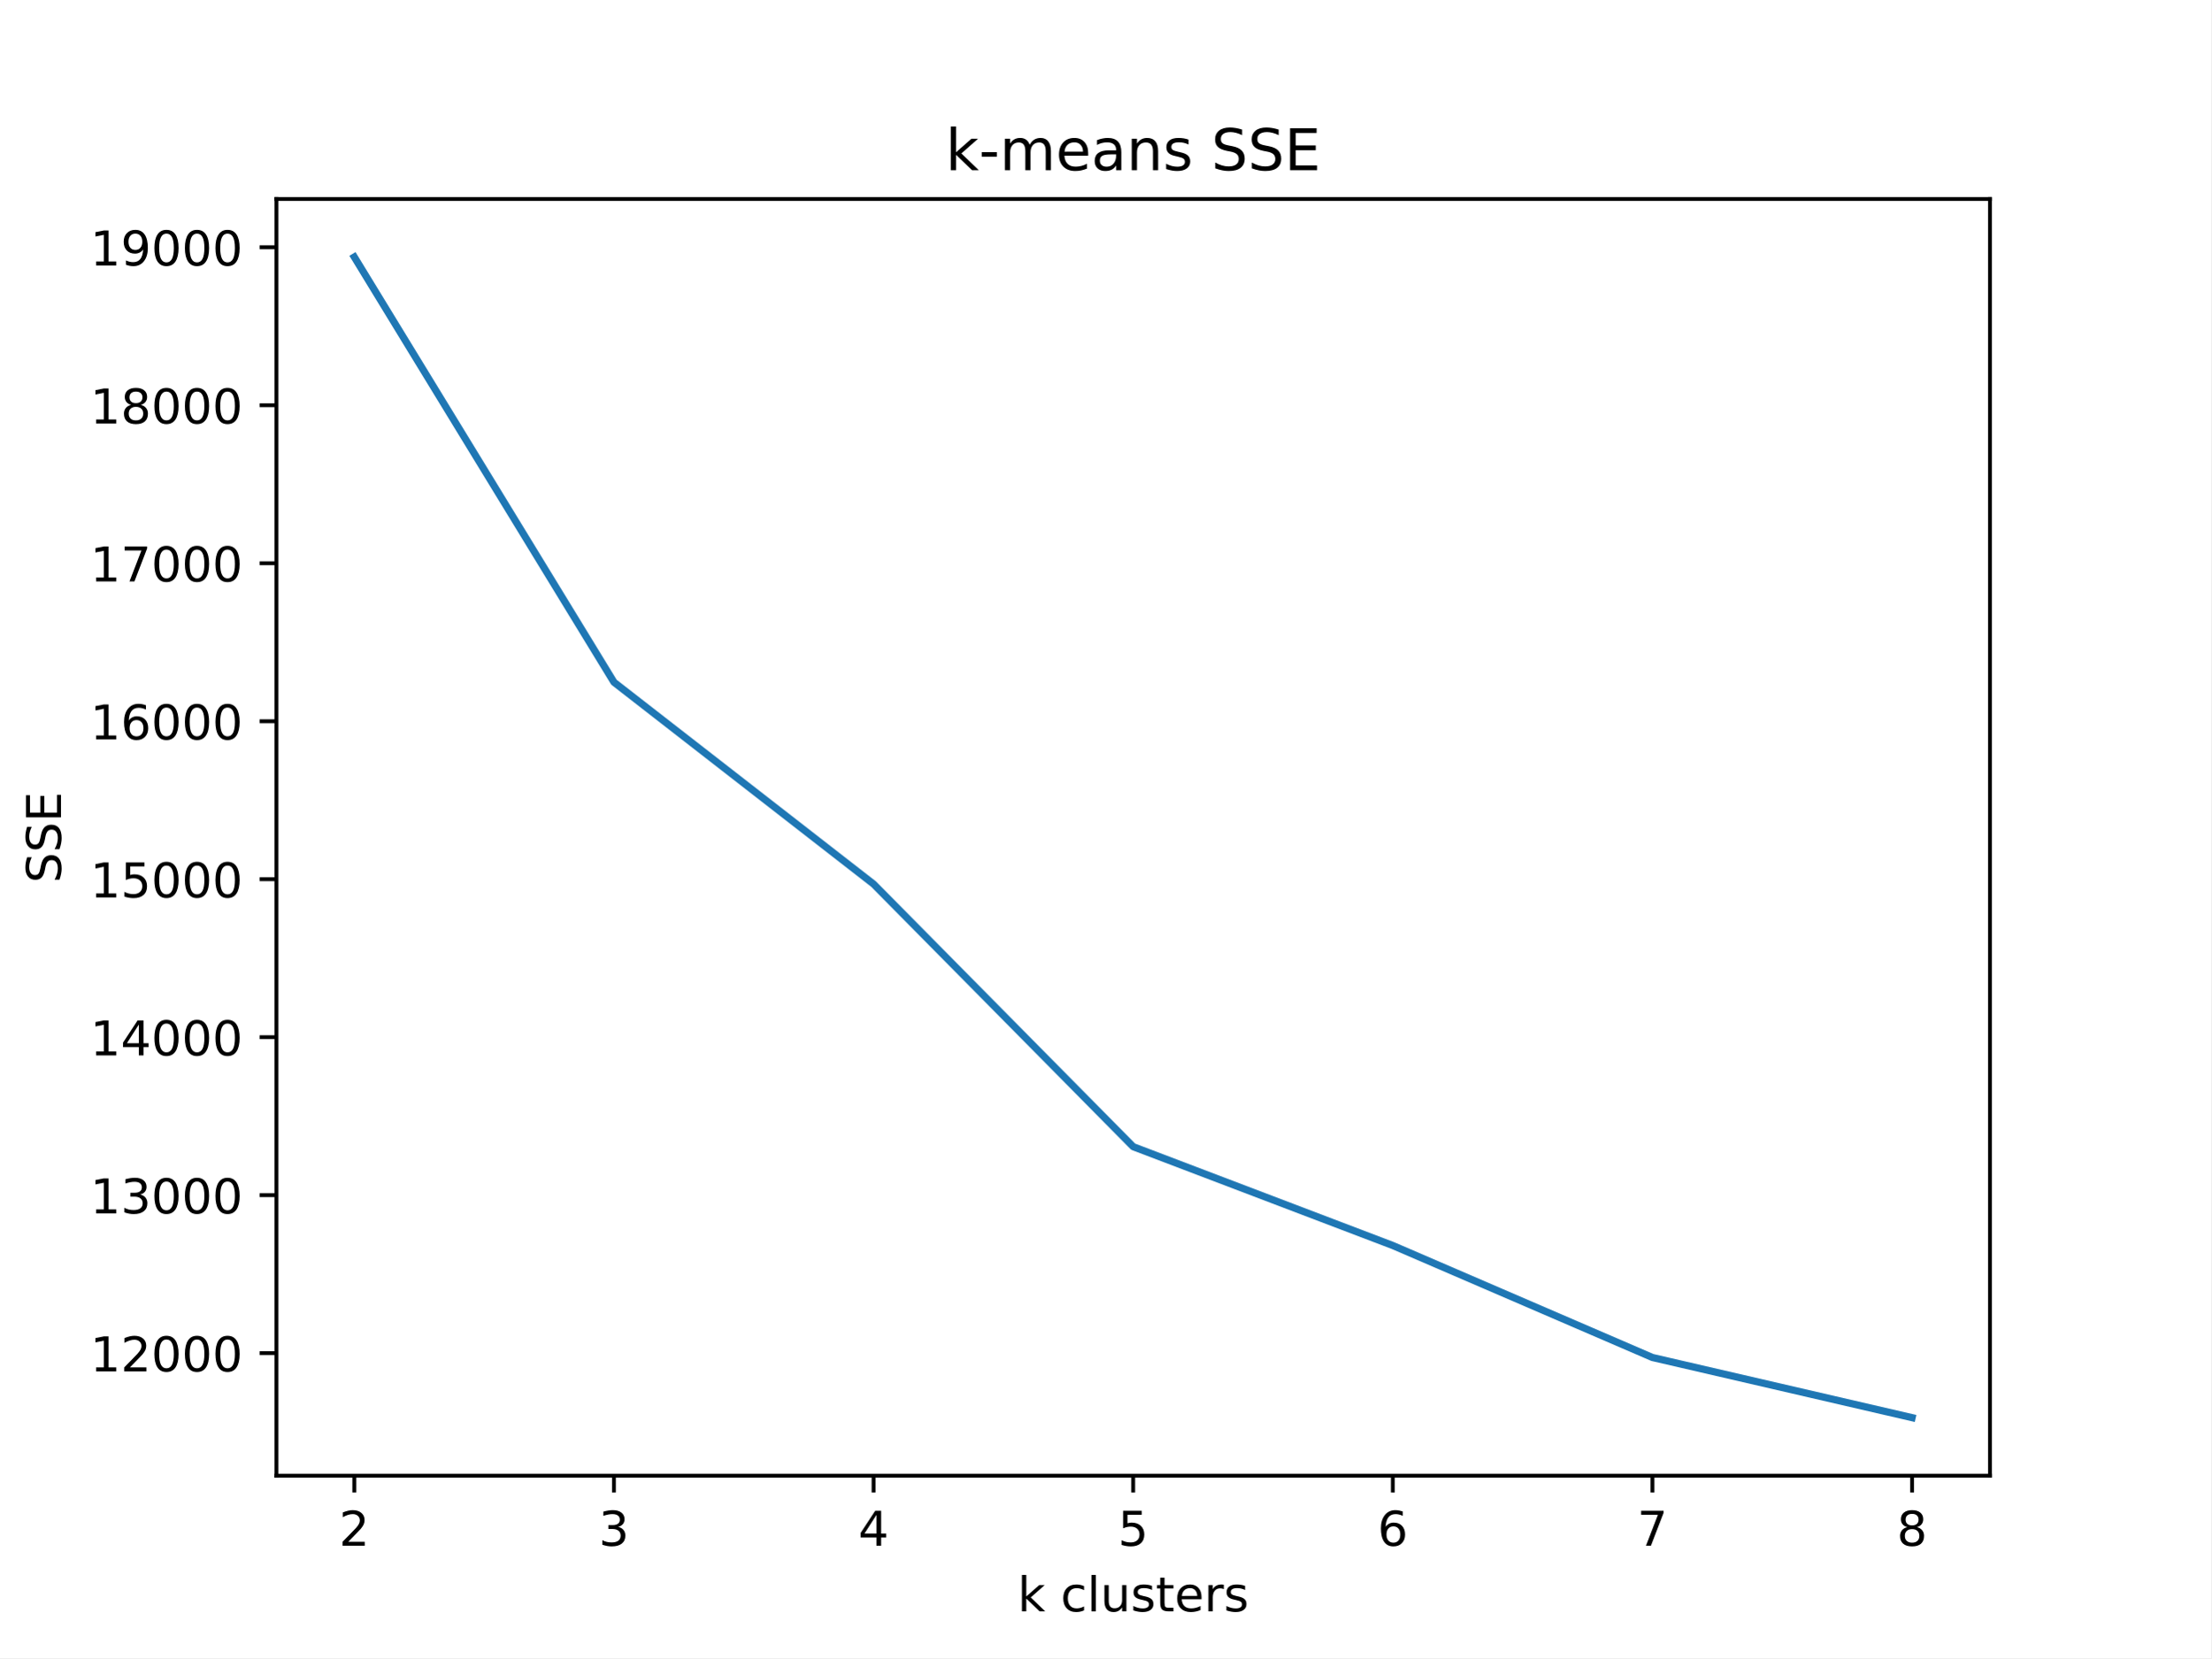
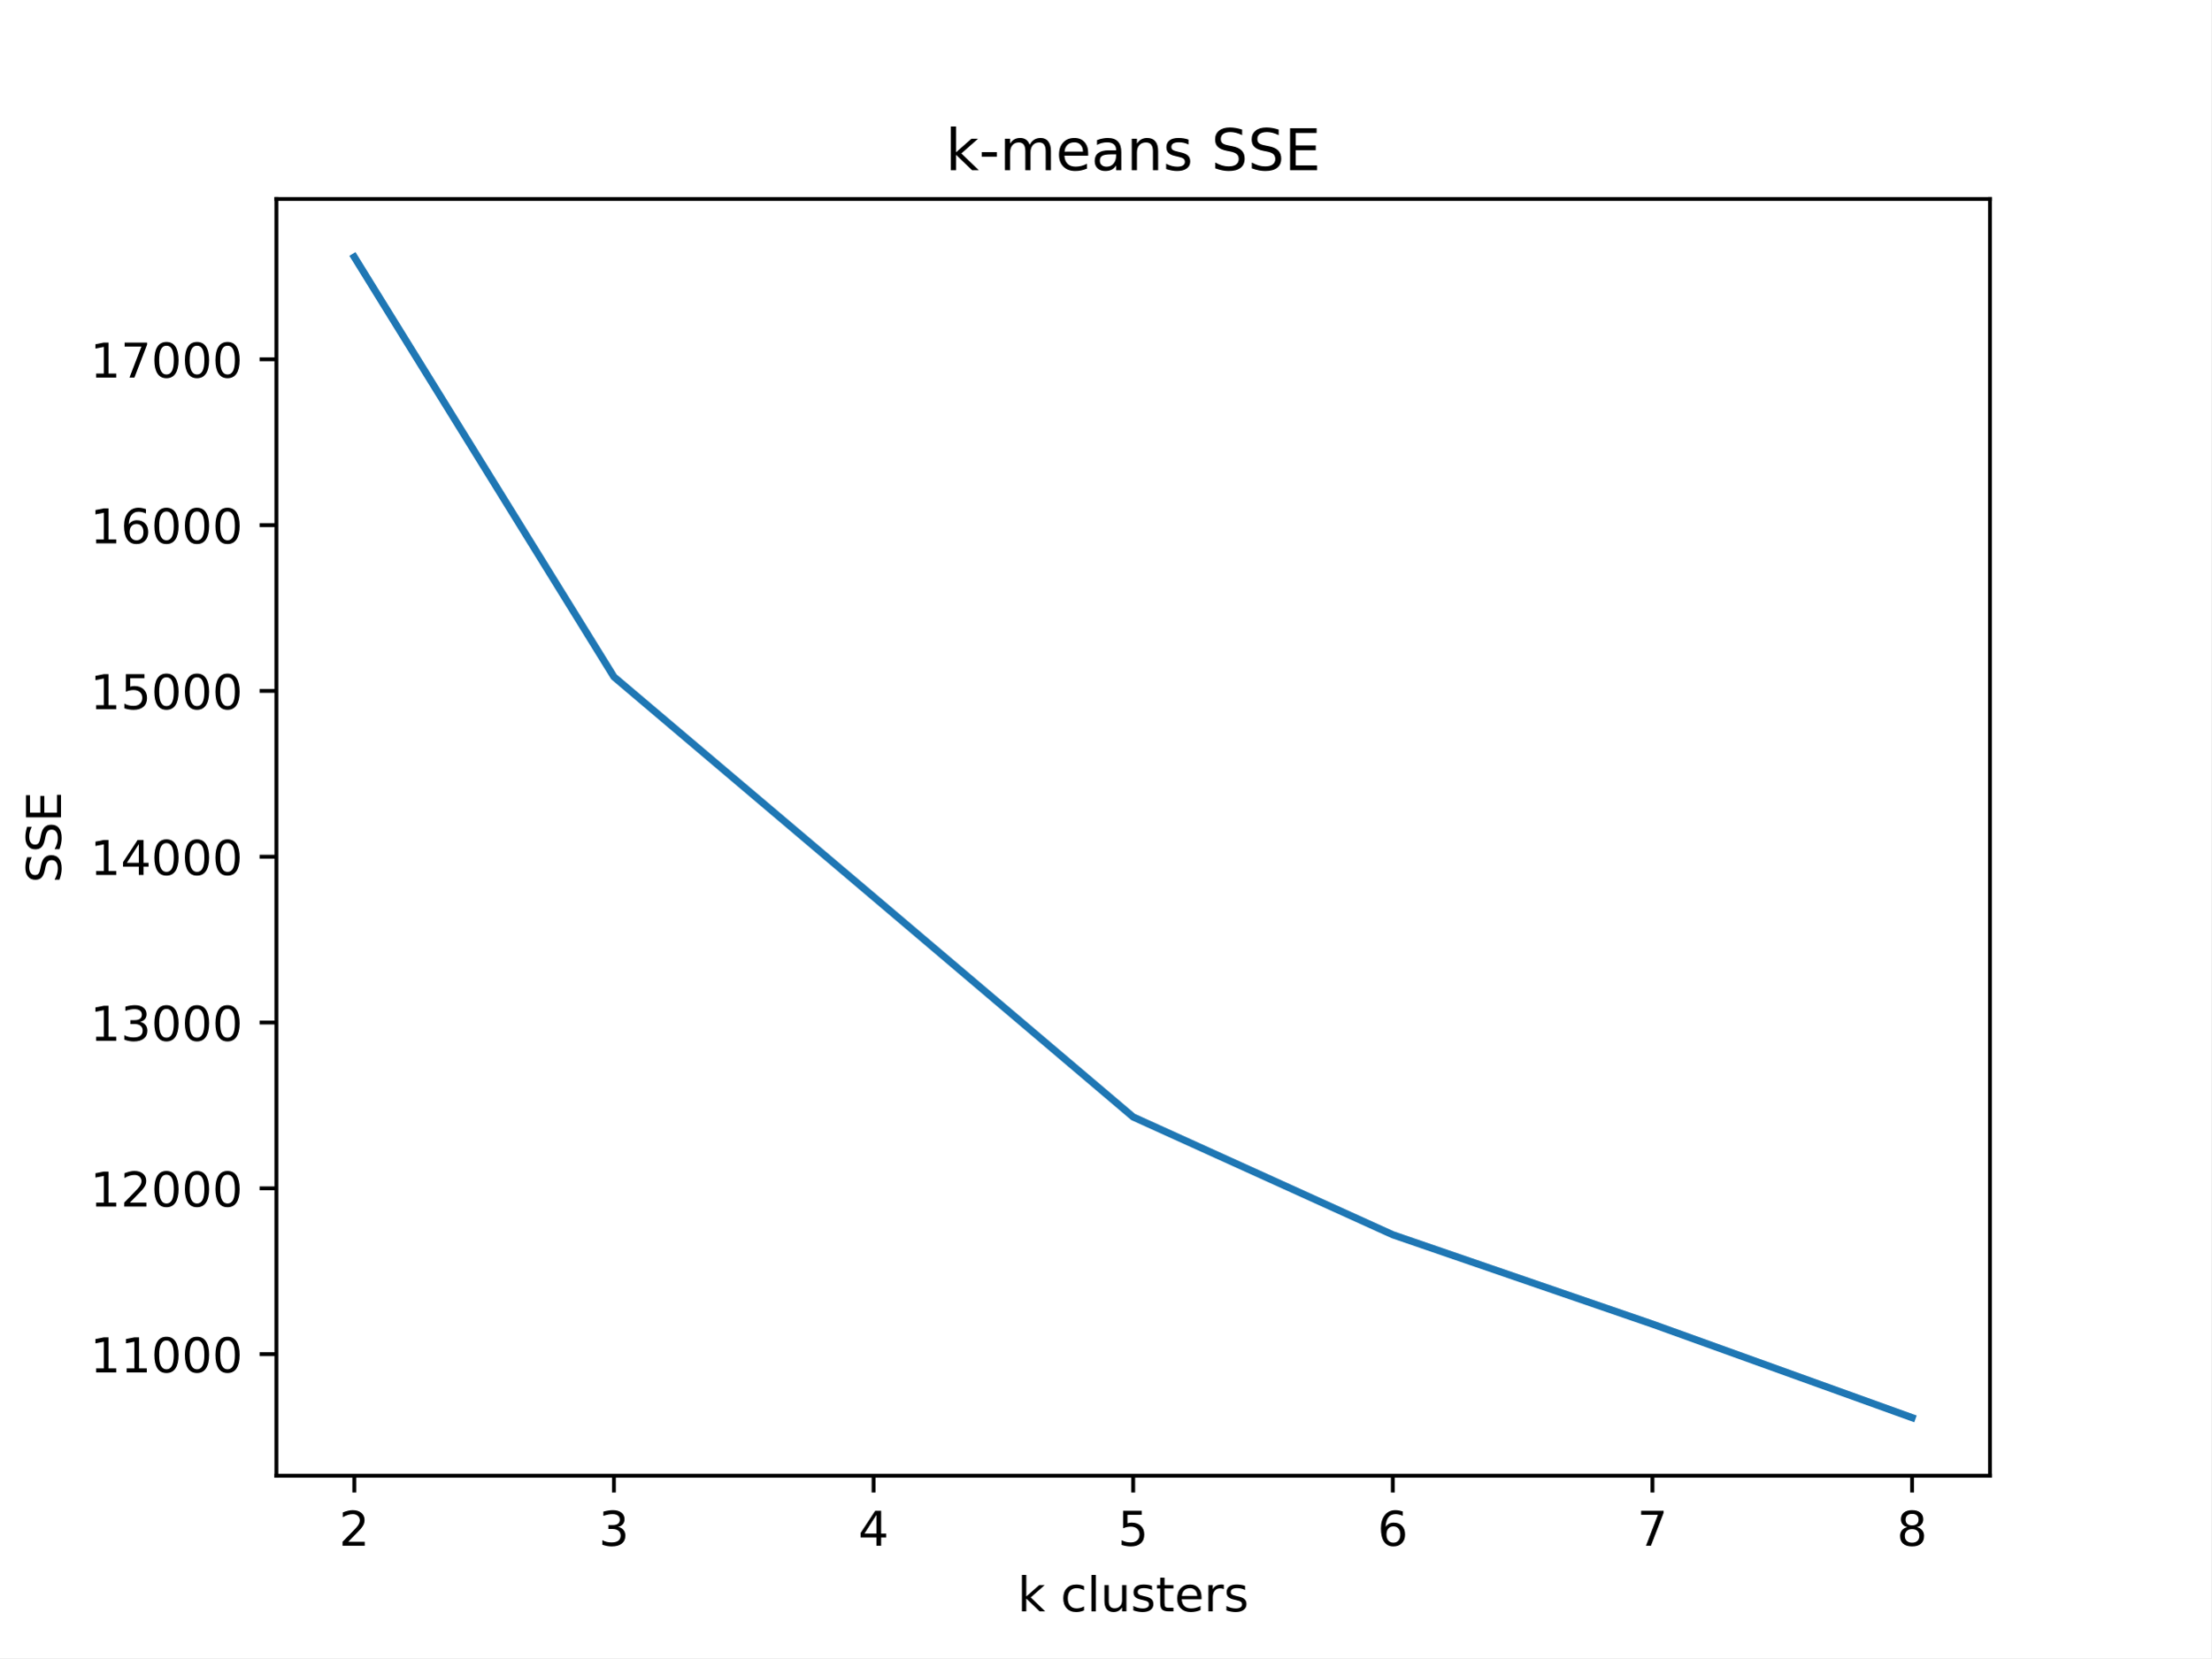
<svg xmlns="http://www.w3.org/2000/svg" xmlns:xlink="http://www.w3.org/1999/xlink" width="460.8pt" height="345.6pt" viewBox="0 0 460.8 345.6" version="1.1">
  <defs>
    <style type="text/css">*{stroke-linejoin: round; stroke-linecap: butt}</style>
  </defs>
  <g id="figure_1">
    <g id="patch_1">
      <path d="M 0 345.6  L 460.8 345.6  L 460.8 0  L 0 0  z " style="fill: #ffffff" />
    </g>
    <g id="axes_1">
      <g id="patch_2">
        <path d="M 57.6 307.584  L 414.72 307.584  L 414.72 41.472  L 57.6 41.472  z " style="fill: #ffffff" />
      </g>
      <g id="matplotlib.axis_1">
        <g id="xtick_1">
          <g id="line2d_1">
            <defs>
-               <path id="m2ba2766402" d="M 0 0  L 0 3.5  " style="stroke: #000000; stroke-width: 0.8" />
+               <path id="m99bbea5ab5" d="M 0 0  L 0 3.5  " style="stroke: #000000; stroke-width: 0.8" />
            </defs>
            <g>
-               <use xlink:href="#m2ba2766402" x="73.833" y="307.584" style="stroke: #000000; stroke-width: 0.8" />
+               <use xlink:href="#m99bbea5ab5" x="73.833" y="307.584" style="stroke: #000000; stroke-width: 0.8" />
            </g>
          </g>
          <g id="text_1">
            <g transform="translate(70.65148 322.1824) scale(0.1 -0.1)">
              <defs>
                <path id="DejaVuSans-32" d="M 1228 531  L 3431 531  L 3431 0  L 469 0  L 469 531  Q 828 903 1448 1529  Q 2069 2156 2228 2338  Q 2531 2678 2651 2914  Q 2772 3150 2772 3378  Q 2772 3750 2511 3984  Q 2250 4219 1831 4219  Q 1534 4219 1204 4116  Q 875 4013 500 3803  L 500 4441  Q 881 4594 1212 4672  Q 1544 4750 1819 4750  Q 2544 4750 2975 4387  Q 3406 4025 3406 3419  Q 3406 3131 3298 2873  Q 3191 2616 2906 2266  Q 2828 2175 2409 1742  Q 1991 1309 1228 531  z " transform="scale(0.015625)" />
              </defs>
              <use xlink:href="#DejaVuSans-32" />
            </g>
          </g>
        </g>
        <g id="xtick_2">
          <g id="line2d_2">
            <g>
-               <use xlink:href="#m2ba2766402" x="127.942" y="307.584" style="stroke: #000000; stroke-width: 0.8" />
+               <use xlink:href="#m99bbea5ab5" x="127.942" y="307.584" style="stroke: #000000; stroke-width: 0.8" />
            </g>
          </g>
          <g id="text_2">
            <g transform="translate(124.7606 322.1824) scale(0.1 -0.1)">
              <defs>
                <path id="DejaVuSans-33" d="M 2597 2516  Q 3050 2419 3304 2112  Q 3559 1806 3559 1356  Q 3559 666 3084 287  Q 2609 -91 1734 -91  Q 1441 -91 1130 -33  Q 819 25 488 141  L 488 750  Q 750 597 1062 519  Q 1375 441 1716 441  Q 2309 441 2620 675  Q 2931 909 2931 1356  Q 2931 1769 2642 2001  Q 2353 2234 1838 2234  L 1294 2234  L 1294 2753  L 1863 2753  Q 2328 2753 2575 2939  Q 2822 3125 2822 3475  Q 2822 3834 2567 4026  Q 2313 4219 1838 4219  Q 1578 4219 1281 4162  Q 984 4106 628 3988  L 628 4550  Q 988 4650 1302 4700  Q 1616 4750 1894 4750  Q 2613 4750 3031 4423  Q 3450 4097 3450 3541  Q 3450 3153 3228 2886  Q 3006 2619 2597 2516  z " transform="scale(0.015625)" />
              </defs>
              <use xlink:href="#DejaVuSans-33" />
            </g>
          </g>
        </g>
        <g id="xtick_3">
          <g id="line2d_3">
            <g>
-               <use xlink:href="#m2ba2766402" x="182.051" y="307.584" style="stroke: #000000; stroke-width: 0.8" />
+               <use xlink:href="#m99bbea5ab5" x="182.051" y="307.584" style="stroke: #000000; stroke-width: 0.8" />
            </g>
          </g>
          <g id="text_3">
            <g transform="translate(178.8697 322.1824) scale(0.1 -0.1)">
              <defs>
                <path id="DejaVuSans-34" d="M 2419 4116  L 825 1625  L 2419 1625  L 2419 4116  z M 2253 4666  L 3047 4666  L 3047 1625  L 3713 1625  L 3713 1100  L 3047 1100  L 3047 0  L 2419 0  L 2419 1100  L 313 1100  L 313 1709  L 2253 4666  z " transform="scale(0.015625)" />
              </defs>
              <use xlink:href="#DejaVuSans-34" />
            </g>
          </g>
        </g>
        <g id="xtick_4">
          <g id="line2d_4">
            <g>
-               <use xlink:href="#m2ba2766402" x="236.16" y="307.584" style="stroke: #000000; stroke-width: 0.8" />
+               <use xlink:href="#m99bbea5ab5" x="236.16" y="307.584" style="stroke: #000000; stroke-width: 0.8" />
            </g>
          </g>
          <g id="text_4">
            <g transform="translate(232.9787 322.1824) scale(0.1 -0.1)">
              <defs>
                <path id="DejaVuSans-35" d="M 691 4666  L 3169 4666  L 3169 4134  L 1269 4134  L 1269 2991  Q 1406 3038 1543 3061  Q 1681 3084 1819 3084  Q 2600 3084 3056 2656  Q 3513 2228 3513 1497  Q 3513 744 3044 326  Q 2575 -91 1722 -91  Q 1428 -91 1123 -41  Q 819 9 494 109  L 494 744  Q 775 591 1075 516  Q 1375 441 1709 441  Q 2250 441 2565 725  Q 2881 1009 2881 1497  Q 2881 1984 2565 2268  Q 2250 2553 1709 2553  Q 1456 2553 1204 2497  Q 953 2441 691 2322  L 691 4666  z " transform="scale(0.015625)" />
              </defs>
              <use xlink:href="#DejaVuSans-35" />
            </g>
          </g>
        </g>
        <g id="xtick_5">
          <g id="line2d_5">
            <g>
-               <use xlink:href="#m2ba2766402" x="290.269" y="307.584" style="stroke: #000000; stroke-width: 0.8" />
+               <use xlink:href="#m99bbea5ab5" x="290.269" y="307.584" style="stroke: #000000; stroke-width: 0.8" />
            </g>
          </g>
          <g id="text_5">
            <g transform="translate(287.0878 322.1824) scale(0.1 -0.1)">
              <defs>
                <path id="DejaVuSans-36" d="M 2113 2584  Q 1688 2584 1439 2293  Q 1191 2003 1191 1497  Q 1191 994 1439 701  Q 1688 409 2113 409  Q 2538 409 2786 701  Q 3034 994 3034 1497  Q 3034 2003 2786 2293  Q 2538 2584 2113 2584  z M 3366 4563  L 3366 3988  Q 3128 4100 2886 4159  Q 2644 4219 2406 4219  Q 1781 4219 1451 3797  Q 1122 3375 1075 2522  Q 1259 2794 1537 2939  Q 1816 3084 2150 3084  Q 2853 3084 3261 2657  Q 3669 2231 3669 1497  Q 3669 778 3244 343  Q 2819 -91 2113 -91  Q 1303 -91 875 529  Q 447 1150 447 2328  Q 447 3434 972 4092  Q 1497 4750 2381 4750  Q 2619 4750 2861 4703  Q 3103 4656 3366 4563  z " transform="scale(0.015625)" />
              </defs>
              <use xlink:href="#DejaVuSans-36" />
            </g>
          </g>
        </g>
        <g id="xtick_6">
          <g id="line2d_6">
            <g>
-               <use xlink:href="#m2ba2766402" x="344.378" y="307.584" style="stroke: #000000; stroke-width: 0.8" />
+               <use xlink:href="#m99bbea5ab5" x="344.378" y="307.584" style="stroke: #000000; stroke-width: 0.8" />
            </g>
          </g>
          <g id="text_6">
            <g transform="translate(341.1969 322.1824) scale(0.1 -0.1)">
              <defs>
                <path id="DejaVuSans-37" d="M 525 4666  L 3525 4666  L 3525 4397  L 1831 0  L 1172 0  L 2766 4134  L 525 4134  L 525 4666  z " transform="scale(0.015625)" />
              </defs>
              <use xlink:href="#DejaVuSans-37" />
            </g>
          </g>
        </g>
        <g id="xtick_7">
          <g id="line2d_7">
            <g>
-               <use xlink:href="#m2ba2766402" x="398.487" y="307.584" style="stroke: #000000; stroke-width: 0.8" />
+               <use xlink:href="#m99bbea5ab5" x="398.487" y="307.584" style="stroke: #000000; stroke-width: 0.8" />
            </g>
          </g>
          <g id="text_7">
            <g transform="translate(395.306 322.1824) scale(0.1 -0.1)">
              <defs>
                <path id="DejaVuSans-38" d="M 2034 2216  Q 1584 2216 1326 1975  Q 1069 1734 1069 1313  Q 1069 891 1326 650  Q 1584 409 2034 409  Q 2484 409 2743 651  Q 3003 894 3003 1313  Q 3003 1734 2745 1975  Q 2488 2216 2034 2216  z M 1403 2484  Q 997 2584 770 2862  Q 544 3141 544 3541  Q 544 4100 942 4425  Q 1341 4750 2034 4750  Q 2731 4750 3128 4425  Q 3525 4100 3525 3541  Q 3525 3141 3298 2862  Q 3072 2584 2669 2484  Q 3125 2378 3379 2068  Q 3634 1759 3634 1313  Q 3634 634 3220 271  Q 2806 -91 2034 -91  Q 1263 -91 848 271  Q 434 634 434 1313  Q 434 1759 690 2068  Q 947 2378 1403 2484  z M 1172 3481  Q 1172 3119 1398 2916  Q 1625 2713 2034 2713  Q 2441 2713 2670 2916  Q 2900 3119 2900 3481  Q 2900 3844 2670 4047  Q 2441 4250 2034 4250  Q 1625 4250 1398 4047  Q 1172 3844 1172 3481  z " transform="scale(0.015625)" />
              </defs>
              <use xlink:href="#DejaVuSans-38" />
            </g>
          </g>
        </g>
        <g id="text_8">
          <g transform="translate(212.067 335.8606) scale(0.1 -0.1)">
            <defs>
              <path id="DejaVuSans-6b" d="M 581 4863  L 1159 4863  L 1159 1991  L 2875 3500  L 3609 3500  L 1753 1863  L 3688 0  L 2938 0  L 1159 1709  L 1159 0  L 581 0  L 581 4863  z " transform="scale(0.015625)" />
              <path id="DejaVuSans-20" transform="scale(0.015625)" />
              <path id="DejaVuSans-63" d="M 3122 3366  L 3122 2828  Q 2878 2963 2633 3030  Q 2388 3097 2138 3097  Q 1578 3097 1268 2742  Q 959 2388 959 1747  Q 959 1106 1268 751  Q 1578 397 2138 397  Q 2388 397 2633 464  Q 2878 531 3122 666  L 3122 134  Q 2881 22 2623 -34  Q 2366 -91 2075 -91  Q 1284 -91 818 406  Q 353 903 353 1747  Q 353 2603 823 3093  Q 1294 3584 2113 3584  Q 2378 3584 2631 3529  Q 2884 3475 3122 3366  z " transform="scale(0.015625)" />
              <path id="DejaVuSans-6c" d="M 603 4863  L 1178 4863  L 1178 0  L 603 0  L 603 4863  z " transform="scale(0.015625)" />
              <path id="DejaVuSans-75" d="M 544 1381  L 544 3500  L 1119 3500  L 1119 1403  Q 1119 906 1312 657  Q 1506 409 1894 409  Q 2359 409 2629 706  Q 2900 1003 2900 1516  L 2900 3500  L 3475 3500  L 3475 0  L 2900 0  L 2900 538  Q 2691 219 2414 64  Q 2138 -91 1772 -91  Q 1169 -91 856 284  Q 544 659 544 1381  z M 1991 3584  L 1991 3584  z " transform="scale(0.015625)" />
              <path id="DejaVuSans-73" d="M 2834 3397  L 2834 2853  Q 2591 2978 2328 3040  Q 2066 3103 1784 3103  Q 1356 3103 1142 2972  Q 928 2841 928 2578  Q 928 2378 1081 2264  Q 1234 2150 1697 2047  L 1894 2003  Q 2506 1872 2764 1633  Q 3022 1394 3022 966  Q 3022 478 2636 193  Q 2250 -91 1575 -91  Q 1294 -91 989 -36  Q 684 19 347 128  L 347 722  Q 666 556 975 473  Q 1284 391 1588 391  Q 1994 391 2212 530  Q 2431 669 2431 922  Q 2431 1156 2273 1281  Q 2116 1406 1581 1522  L 1381 1569  Q 847 1681 609 1914  Q 372 2147 372 2553  Q 372 3047 722 3315  Q 1072 3584 1716 3584  Q 2034 3584 2315 3537  Q 2597 3491 2834 3397  z " transform="scale(0.015625)" />
              <path id="DejaVuSans-74" d="M 1172 4494  L 1172 3500  L 2356 3500  L 2356 3053  L 1172 3053  L 1172 1153  Q 1172 725 1289 603  Q 1406 481 1766 481  L 2356 481  L 2356 0  L 1766 0  Q 1100 0 847 248  Q 594 497 594 1153  L 594 3053  L 172 3053  L 172 3500  L 594 3500  L 594 4494  L 1172 4494  z " transform="scale(0.015625)" />
              <path id="DejaVuSans-65" d="M 3597 1894  L 3597 1613  L 953 1613  Q 991 1019 1311 708  Q 1631 397 2203 397  Q 2534 397 2845 478  Q 3156 559 3463 722  L 3463 178  Q 3153 47 2828 -22  Q 2503 -91 2169 -91  Q 1331 -91 842 396  Q 353 884 353 1716  Q 353 2575 817 3079  Q 1281 3584 2069 3584  Q 2775 3584 3186 3129  Q 3597 2675 3597 1894  z M 3022 2063  Q 3016 2534 2758 2815  Q 2500 3097 2075 3097  Q 1594 3097 1305 2825  Q 1016 2553 972 2059  L 3022 2063  z " transform="scale(0.015625)" />
              <path id="DejaVuSans-72" d="M 2631 2963  Q 2534 3019 2420 3045  Q 2306 3072 2169 3072  Q 1681 3072 1420 2755  Q 1159 2438 1159 1844  L 1159 0  L 581 0  L 581 3500  L 1159 3500  L 1159 2956  Q 1341 3275 1631 3429  Q 1922 3584 2338 3584  Q 2397 3584 2469 3576  Q 2541 3569 2628 3553  L 2631 2963  z " transform="scale(0.015625)" />
            </defs>
            <use xlink:href="#DejaVuSans-6b" />
            <use xlink:href="#DejaVuSans-20" x="57.91" />
            <use xlink:href="#DejaVuSans-63" x="89.697" />
            <use xlink:href="#DejaVuSans-6c" x="144.678" />
            <use xlink:href="#DejaVuSans-75" x="172.461" />
            <use xlink:href="#DejaVuSans-73" x="235.84" />
            <use xlink:href="#DejaVuSans-74" x="287.939" />
            <use xlink:href="#DejaVuSans-65" x="327.148" />
            <use xlink:href="#DejaVuSans-72" x="388.672" />
            <use xlink:href="#DejaVuSans-73" x="429.785" />
          </g>
        </g>
      </g>
      <g id="matplotlib.axis_2">
        <g id="ytick_1">
          <g id="line2d_8">
            <defs>
-               <path id="mf57d66061e" d="M 0 0  L -3.5 0  " style="stroke: #000000; stroke-width: 0.8" />
+               <path id="m78ef242dda" d="M 0 0  L -3.5 0  " style="stroke: #000000; stroke-width: 0.8" />
            </defs>
            <g>
-               <use xlink:href="#mf57d66061e" x="57.6" y="282.041" style="stroke: #000000; stroke-width: 0.8" />
+               <use xlink:href="#m78ef242dda" x="57.6" y="282.247" style="stroke: #000000; stroke-width: 0.8" />
            </g>
          </g>
          <g id="text_9">
-             <g transform="translate(18.7875 285.8407) scale(0.1 -0.1)">
+             <g transform="translate(18.7875 286.0464) scale(0.1 -0.1)">
              <defs>
                <path id="DejaVuSans-31" d="M 794 531  L 1825 531  L 1825 4091  L 703 3866  L 703 4441  L 1819 4666  L 2450 4666  L 2450 531  L 3481 531  L 3481 0  L 794 0  L 794 531  z " transform="scale(0.015625)" />
                <path id="DejaVuSans-30" d="M 2034 4250  Q 1547 4250 1301 3770  Q 1056 3291 1056 2328  Q 1056 1369 1301 889  Q 1547 409 2034 409  Q 2525 409 2770 889  Q 3016 1369 3016 2328  Q 3016 3291 2770 3770  Q 2525 4250 2034 4250  z M 2034 4750  Q 2819 4750 3233 4129  Q 3647 3509 3647 2328  Q 3647 1150 3233 529  Q 2819 -91 2034 -91  Q 1250 -91 836 529  Q 422 1150 422 2328  Q 422 3509 836 4129  Q 1250 4750 2034 4750  z " transform="scale(0.015625)" />
              </defs>
              <use xlink:href="#DejaVuSans-31" />
-               <use xlink:href="#DejaVuSans-32" x="63.623" />
+               <use xlink:href="#DejaVuSans-31" x="63.623" />
              <use xlink:href="#DejaVuSans-30" x="127.246" />
              <use xlink:href="#DejaVuSans-30" x="190.869" />
              <use xlink:href="#DejaVuSans-30" x="254.492" />
            </g>
          </g>
        </g>
        <g id="ytick_2">
          <g id="line2d_9">
            <g>
-               <use xlink:href="#mf57d66061e" x="57.6" y="249.111" style="stroke: #000000; stroke-width: 0.8" />
+               <use xlink:href="#m78ef242dda" x="57.6" y="247.688" style="stroke: #000000; stroke-width: 0.8" />
            </g>
          </g>
          <g id="text_10">
-             <g transform="translate(18.7875 252.9104) scale(0.1 -0.1)">
-               <use xlink:href="#DejaVuSans-31" />
-               <use xlink:href="#DejaVuSans-33" x="63.623" />
+             <g transform="translate(18.7875 251.4871) scale(0.1 -0.1)">
+               <use xlink:href="#DejaVuSans-31" />
+               <use xlink:href="#DejaVuSans-32" x="63.623" />
              <use xlink:href="#DejaVuSans-30" x="127.246" />
              <use xlink:href="#DejaVuSans-30" x="190.869" />
              <use xlink:href="#DejaVuSans-30" x="254.492" />
            </g>
          </g>
        </g>
        <g id="ytick_3">
          <g id="line2d_10">
            <g>
-               <use xlink:href="#mf57d66061e" x="57.6" y="216.181" style="stroke: #000000; stroke-width: 0.8" />
+               <use xlink:href="#m78ef242dda" x="57.6" y="213.128" style="stroke: #000000; stroke-width: 0.8" />
            </g>
          </g>
          <g id="text_11">
-             <g transform="translate(18.7875 219.9801) scale(0.1 -0.1)">
-               <use xlink:href="#DejaVuSans-31" />
-               <use xlink:href="#DejaVuSans-34" x="63.623" />
+             <g transform="translate(18.7875 216.9277) scale(0.1 -0.1)">
+               <use xlink:href="#DejaVuSans-31" />
+               <use xlink:href="#DejaVuSans-33" x="63.623" />
              <use xlink:href="#DejaVuSans-30" x="127.246" />
              <use xlink:href="#DejaVuSans-30" x="190.869" />
              <use xlink:href="#DejaVuSans-30" x="254.492" />
            </g>
          </g>
        </g>
        <g id="ytick_4">
          <g id="line2d_11">
            <g>
-               <use xlink:href="#mf57d66061e" x="57.6" y="183.251" style="stroke: #000000; stroke-width: 0.8" />
+               <use xlink:href="#m78ef242dda" x="57.6" y="178.569" style="stroke: #000000; stroke-width: 0.8" />
            </g>
          </g>
          <g id="text_12">
-             <g transform="translate(18.7875 187.0499) scale(0.1 -0.1)">
-               <use xlink:href="#DejaVuSans-31" />
-               <use xlink:href="#DejaVuSans-35" x="63.623" />
+             <g transform="translate(18.7875 182.3684) scale(0.1 -0.1)">
+               <use xlink:href="#DejaVuSans-31" />
+               <use xlink:href="#DejaVuSans-34" x="63.623" />
              <use xlink:href="#DejaVuSans-30" x="127.246" />
              <use xlink:href="#DejaVuSans-30" x="190.869" />
              <use xlink:href="#DejaVuSans-30" x="254.492" />
            </g>
          </g>
        </g>
        <g id="ytick_5">
          <g id="line2d_12">
            <g>
-               <use xlink:href="#mf57d66061e" x="57.6" y="150.32" style="stroke: #000000; stroke-width: 0.8" />
+               <use xlink:href="#m78ef242dda" x="57.6" y="144.01" style="stroke: #000000; stroke-width: 0.8" />
            </g>
          </g>
          <g id="text_13">
-             <g transform="translate(18.7875 154.1196) scale(0.1 -0.1)">
-               <use xlink:href="#DejaVuSans-31" />
-               <use xlink:href="#DejaVuSans-36" x="63.623" />
+             <g transform="translate(18.7875 147.809) scale(0.1 -0.1)">
+               <use xlink:href="#DejaVuSans-31" />
+               <use xlink:href="#DejaVuSans-35" x="63.623" />
              <use xlink:href="#DejaVuSans-30" x="127.246" />
              <use xlink:href="#DejaVuSans-30" x="190.869" />
              <use xlink:href="#DejaVuSans-30" x="254.492" />
            </g>
          </g>
        </g>
        <g id="ytick_6">
          <g id="line2d_13">
            <g>
-               <use xlink:href="#mf57d66061e" x="57.6" y="117.39" style="stroke: #000000; stroke-width: 0.8" />
+               <use xlink:href="#m78ef242dda" x="57.6" y="109.45" style="stroke: #000000; stroke-width: 0.8" />
            </g>
          </g>
          <g id="text_14">
-             <g transform="translate(18.7875 121.1893) scale(0.1 -0.1)">
-               <use xlink:href="#DejaVuSans-31" />
-               <use xlink:href="#DejaVuSans-37" x="63.623" />
+             <g transform="translate(18.7875 113.2497) scale(0.1 -0.1)">
+               <use xlink:href="#DejaVuSans-31" />
+               <use xlink:href="#DejaVuSans-36" x="63.623" />
              <use xlink:href="#DejaVuSans-30" x="127.246" />
              <use xlink:href="#DejaVuSans-30" x="190.869" />
              <use xlink:href="#DejaVuSans-30" x="254.492" />
            </g>
          </g>
        </g>
        <g id="ytick_7">
          <g id="line2d_14">
            <g>
-               <use xlink:href="#mf57d66061e" x="57.6" y="84.46" style="stroke: #000000; stroke-width: 0.8" />
+               <use xlink:href="#m78ef242dda" x="57.6" y="74.891" style="stroke: #000000; stroke-width: 0.8" />
            </g>
          </g>
          <g id="text_15">
-             <g transform="translate(18.7875 88.25904) scale(0.1 -0.1)">
-               <use xlink:href="#DejaVuSans-31" />
-               <use xlink:href="#DejaVuSans-38" x="63.623" />
-               <use xlink:href="#DejaVuSans-30" x="127.246" />
-               <use xlink:href="#DejaVuSans-30" x="190.869" />
-               <use xlink:href="#DejaVuSans-30" x="254.492" />
-             </g>
-           </g>
-         </g>
-         <g id="ytick_8">
-           <g id="line2d_15">
-             <g>
-               <use xlink:href="#mf57d66061e" x="57.6" y="51.53" style="stroke: #000000; stroke-width: 0.8" />
-             </g>
-           </g>
-           <g id="text_16">
-             <g transform="translate(18.7875 55.32877) scale(0.1 -0.1)">
-               <defs>
-                 <path id="DejaVuSans-39" d="M 703 97  L 703 672  Q 941 559 1184 500  Q 1428 441 1663 441  Q 2288 441 2617 861  Q 2947 1281 2994 2138  Q 2813 1869 2534 1725  Q 2256 1581 1919 1581  Q 1219 1581 811 2004  Q 403 2428 403 3163  Q 403 3881 828 4315  Q 1253 4750 1959 4750  Q 2769 4750 3195 4129  Q 3622 3509 3622 2328  Q 3622 1225 3098 567  Q 2575 -91 1691 -91  Q 1453 -91 1209 -44  Q 966 3 703 97  z M 1959 2075  Q 2384 2075 2632 2365  Q 2881 2656 2881 3163  Q 2881 3666 2632 3958  Q 2384 4250 1959 4250  Q 1534 4250 1286 3958  Q 1038 3666 1038 3163  Q 1038 2656 1286 2365  Q 1534 2075 1959 2075  z " transform="scale(0.015625)" />
-               </defs>
-               <use xlink:href="#DejaVuSans-31" />
-               <use xlink:href="#DejaVuSans-39" x="63.623" />
-               <use xlink:href="#DejaVuSans-30" x="127.246" />
-               <use xlink:href="#DejaVuSans-30" x="190.869" />
-               <use xlink:href="#DejaVuSans-30" x="254.492" />
-             </g>
-           </g>
-         </g>
-         <g id="text_17">
+             <g transform="translate(18.7875 78.69035) scale(0.1 -0.1)">
+               <use xlink:href="#DejaVuSans-31" />
+               <use xlink:href="#DejaVuSans-37" x="63.623" />
+               <use xlink:href="#DejaVuSans-30" x="127.246" />
+               <use xlink:href="#DejaVuSans-30" x="190.869" />
+               <use xlink:href="#DejaVuSans-30" x="254.492" />
+             </g>
+           </g>
+         </g>
+         <g id="text_16">
          <g transform="translate(12.70781 184.0358) rotate(-90) scale(0.1 -0.1)">
            <defs>
              <path id="DejaVuSans-53" d="M 3425 4513  L 3425 3897  Q 3066 4069 2747 4153  Q 2428 4238 2131 4238  Q 1616 4238 1336 4038  Q 1056 3838 1056 3469  Q 1056 3159 1242 3001  Q 1428 2844 1947 2747  L 2328 2669  Q 3034 2534 3370 2195  Q 3706 1856 3706 1288  Q 3706 609 3251 259  Q 2797 -91 1919 -91  Q 1588 -91 1214 -16  Q 841 59 441 206  L 441 856  Q 825 641 1194 531  Q 1563 422 1919 422  Q 2459 422 2753 634  Q 3047 847 3047 1241  Q 3047 1584 2836 1778  Q 2625 1972 2144 2069  L 1759 2144  Q 1053 2284 737 2584  Q 422 2884 422 3419  Q 422 4038 858 4394  Q 1294 4750 2059 4750  Q 2388 4750 2728 4690  Q 3069 4631 3425 4513  z " transform="scale(0.015625)" />
              <path id="DejaVuSans-45" d="M 628 4666  L 3578 4666  L 3578 4134  L 1259 4134  L 1259 2753  L 3481 2753  L 3481 2222  L 1259 2222  L 1259 531  L 3634 531  L 3634 0  L 628 0  L 628 4666  z " transform="scale(0.015625)" />
            </defs>
            <use xlink:href="#DejaVuSans-53" />
            <use xlink:href="#DejaVuSans-53" x="63.477" />
            <use xlink:href="#DejaVuSans-45" x="126.953" />
          </g>
        </g>
      </g>
-       <g id="line2d_16">
-         <path d="M 73.833 53.568  L 127.942 142.188  L 182.051 184.267  L 236.16 239.01  L 290.269 259.607  L 344.378 282.949  L 398.487 295.488  " clip-path="url(#p0d517bf332)" style="fill: none; stroke: #1f77b4; stroke-width: 1.5; stroke-linecap: square" />
+       <g id="line2d_15">
+         <path d="M 73.833 53.568  L 127.942 141.077  L 182.051 186.914  L 236.16 232.819  L 290.269 257.368  L 344.378 275.987  L 398.487 295.488  " clip-path="url(#p9b764edd7a)" style="fill: none; stroke: #1f77b4; stroke-width: 1.5; stroke-linecap: square" />
      </g>
      <g id="patch_3">
        <path d="M 57.6 307.584  L 57.6 41.472  " style="fill: none; stroke: #000000; stroke-width: 0.8; stroke-linejoin: miter; stroke-linecap: square" />
      </g>
      <g id="patch_4">
        <path d="M 414.72 307.584  L 414.72 41.472  " style="fill: none; stroke: #000000; stroke-width: 0.8; stroke-linejoin: miter; stroke-linecap: square" />
      </g>
      <g id="patch_5">
        <path d="M 57.6 307.584  L 414.72 307.584  " style="fill: none; stroke: #000000; stroke-width: 0.8; stroke-linejoin: miter; stroke-linecap: square" />
      </g>
      <g id="patch_6">
        <path d="M 57.6 41.472  L 414.72 41.472  " style="fill: none; stroke: #000000; stroke-width: 0.8; stroke-linejoin: miter; stroke-linecap: square" />
      </g>
-       <g id="text_18">
+       <g id="text_17">
        <g transform="translate(197.0634 35.472) scale(0.12 -0.12)">
          <defs>
            <path id="DejaVuSans-2d" d="M 313 2009  L 1997 2009  L 1997 1497  L 313 1497  L 313 2009  z " transform="scale(0.015625)" />
            <path id="DejaVuSans-6d" d="M 3328 2828  Q 3544 3216 3844 3400  Q 4144 3584 4550 3584  Q 5097 3584 5394 3201  Q 5691 2819 5691 2113  L 5691 0  L 5113 0  L 5113 2094  Q 5113 2597 4934 2840  Q 4756 3084 4391 3084  Q 3944 3084 3684 2787  Q 3425 2491 3425 1978  L 3425 0  L 2847 0  L 2847 2094  Q 2847 2600 2669 2842  Q 2491 3084 2119 3084  Q 1678 3084 1418 2786  Q 1159 2488 1159 1978  L 1159 0  L 581 0  L 581 3500  L 1159 3500  L 1159 2956  Q 1356 3278 1631 3431  Q 1906 3584 2284 3584  Q 2666 3584 2933 3390  Q 3200 3197 3328 2828  z " transform="scale(0.015625)" />
            <path id="DejaVuSans-61" d="M 2194 1759  Q 1497 1759 1228 1600  Q 959 1441 959 1056  Q 959 750 1161 570  Q 1363 391 1709 391  Q 2188 391 2477 730  Q 2766 1069 2766 1631  L 2766 1759  L 2194 1759  z M 3341 1997  L 3341 0  L 2766 0  L 2766 531  Q 2569 213 2275 61  Q 1981 -91 1556 -91  Q 1019 -91 701 211  Q 384 513 384 1019  Q 384 1609 779 1909  Q 1175 2209 1959 2209  L 2766 2209  L 2766 2266  Q 2766 2663 2505 2880  Q 2244 3097 1772 3097  Q 1472 3097 1187 3025  Q 903 2953 641 2809  L 641 3341  Q 956 3463 1253 3523  Q 1550 3584 1831 3584  Q 2591 3584 2966 3190  Q 3341 2797 3341 1997  z " transform="scale(0.015625)" />
            <path id="DejaVuSans-6e" d="M 3513 2113  L 3513 0  L 2938 0  L 2938 2094  Q 2938 2591 2744 2837  Q 2550 3084 2163 3084  Q 1697 3084 1428 2787  Q 1159 2491 1159 1978  L 1159 0  L 581 0  L 581 3500  L 1159 3500  L 1159 2956  Q 1366 3272 1645 3428  Q 1925 3584 2291 3584  Q 2894 3584 3203 3211  Q 3513 2838 3513 2113  z " transform="scale(0.015625)" />
          </defs>
          <use xlink:href="#DejaVuSans-6b" />
          <use xlink:href="#DejaVuSans-2d" x="57.91" />
          <use xlink:href="#DejaVuSans-6d" x="93.994" />
          <use xlink:href="#DejaVuSans-65" x="191.406" />
          <use xlink:href="#DejaVuSans-61" x="252.93" />
          <use xlink:href="#DejaVuSans-6e" x="314.209" />
          <use xlink:href="#DejaVuSans-73" x="377.588" />
          <use xlink:href="#DejaVuSans-20" x="429.688" />
          <use xlink:href="#DejaVuSans-53" x="461.475" />
          <use xlink:href="#DejaVuSans-53" x="524.951" />
          <use xlink:href="#DejaVuSans-45" x="588.428" />
        </g>
      </g>
    </g>
  </g>
  <defs>
-     <clipPath id="p0d517bf332">
+     <clipPath id="p9b764edd7a">
      <rect x="57.6" y="41.472" width="357.12" height="266.112" />
    </clipPath>
  </defs>
</svg>
